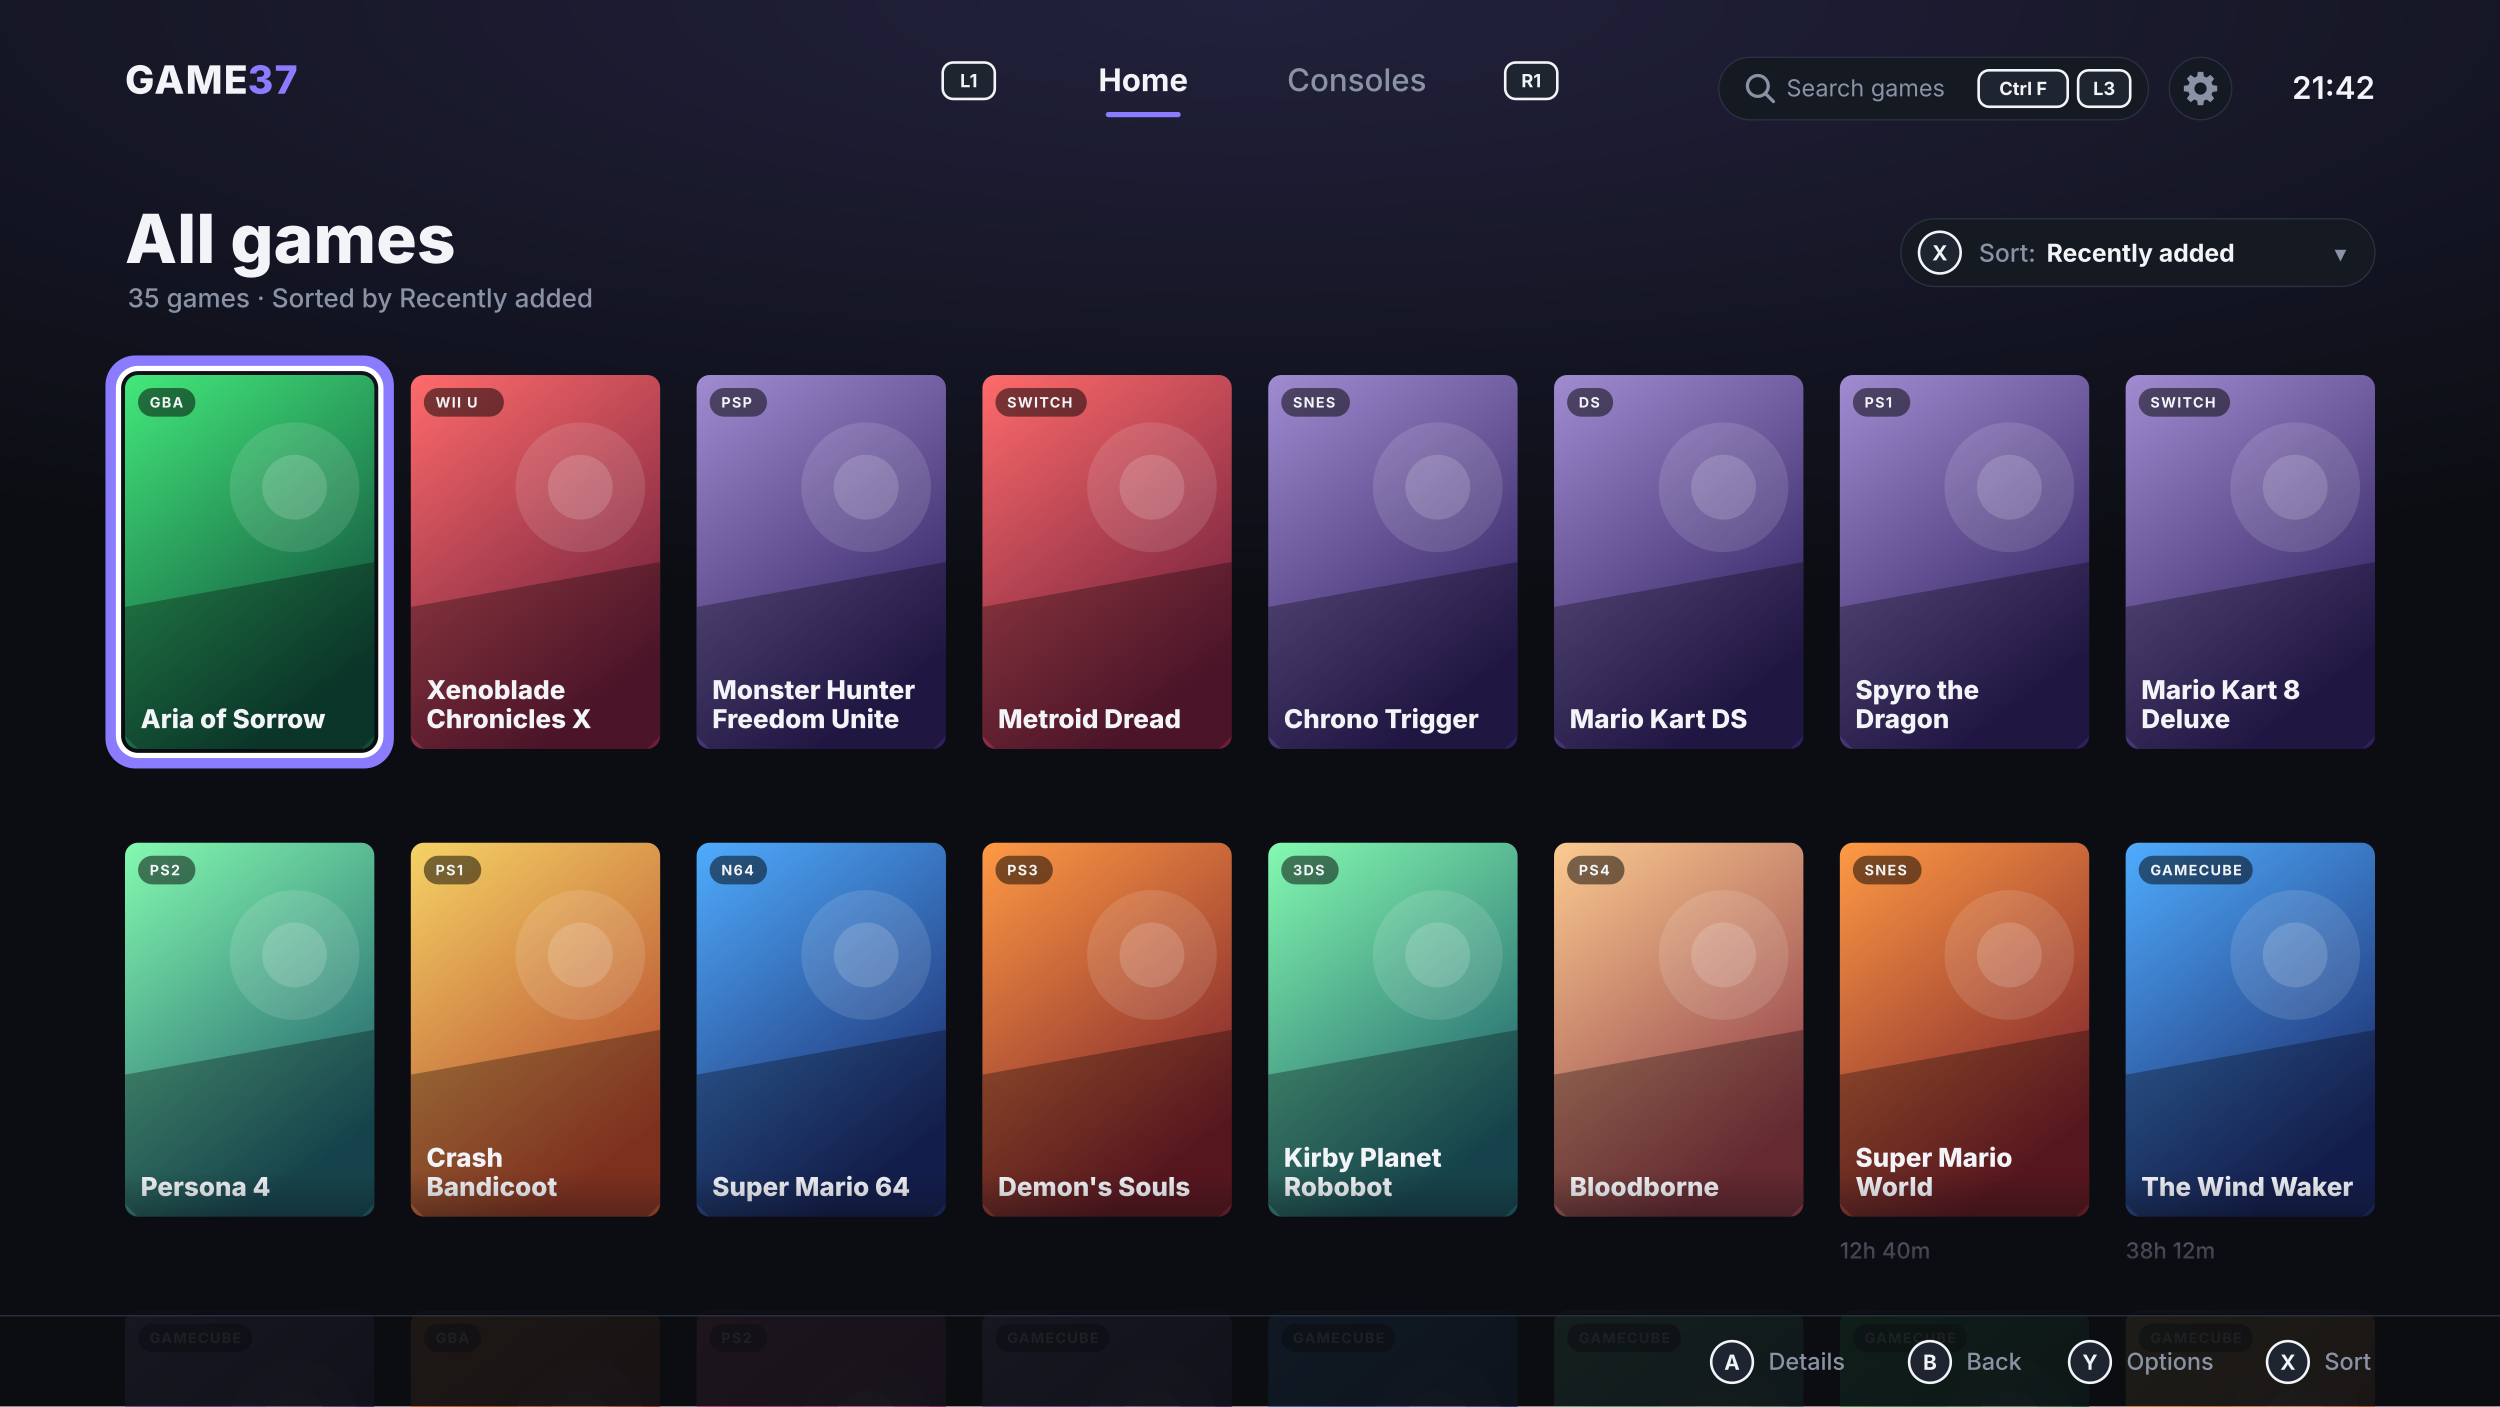
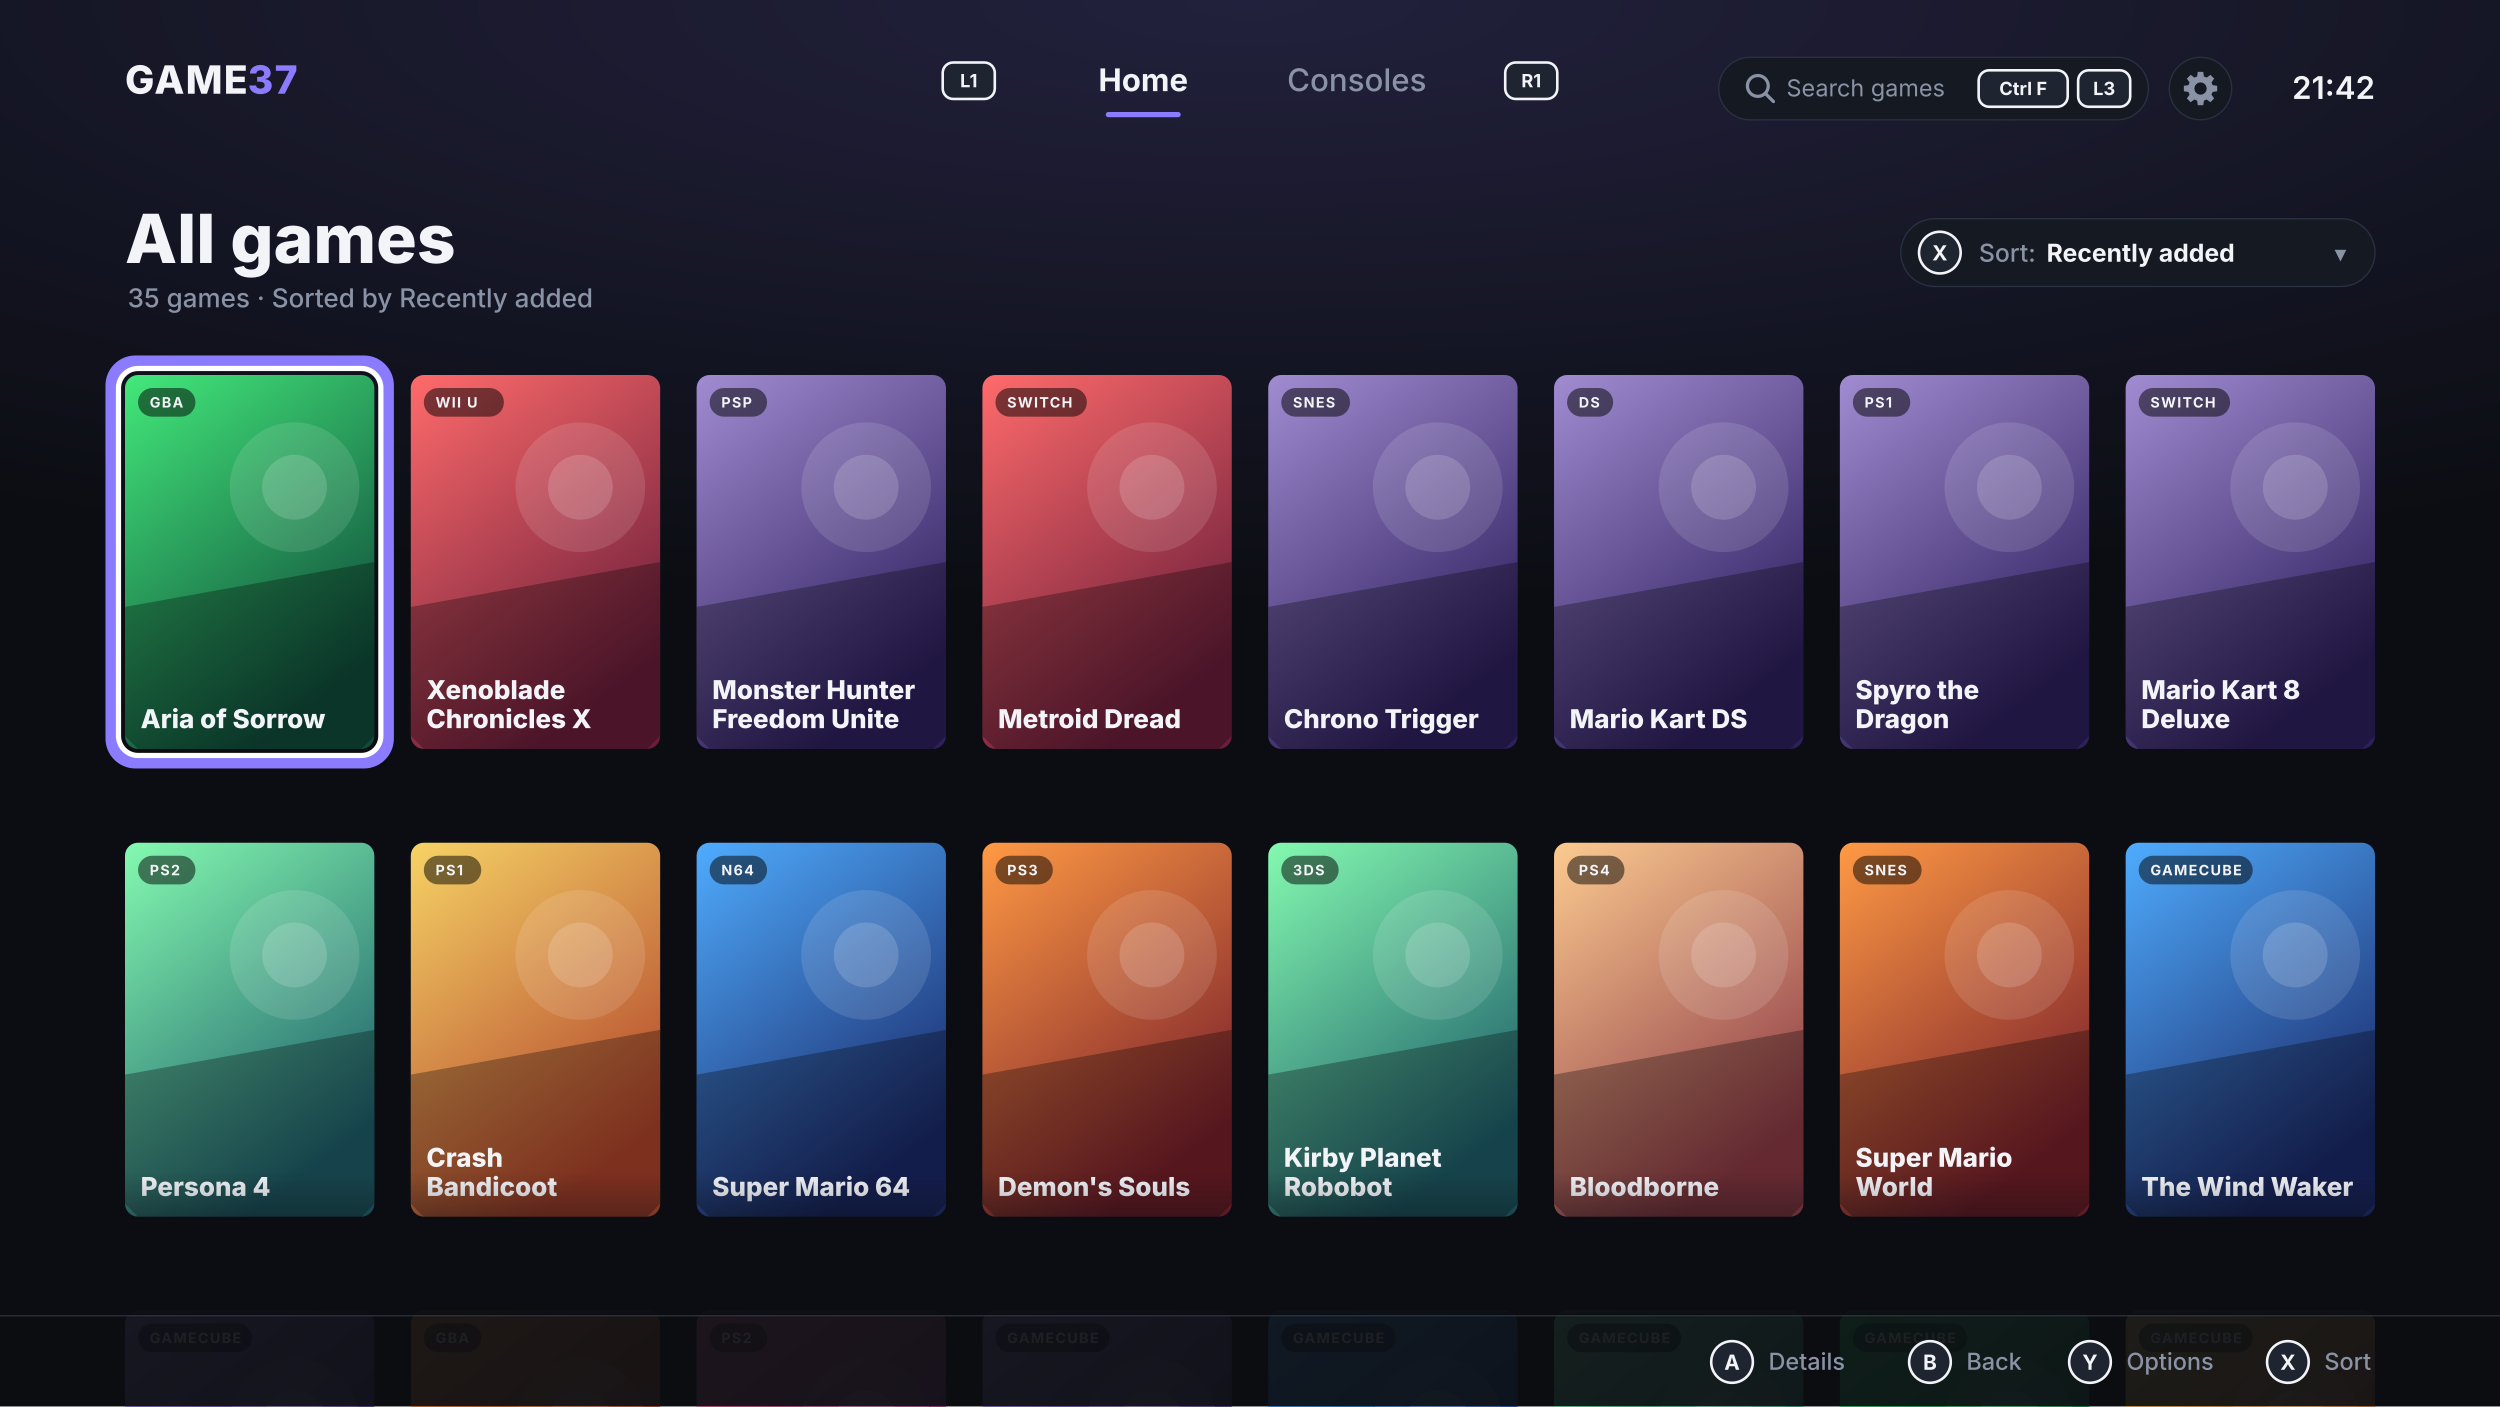
<svg xmlns="http://www.w3.org/2000/svg" width="1920" height="1080" viewBox="0 0 1920 1080">
  <defs>
    <radialGradient id="rg1" cx="0.5" cy="0" r="0.9">
      <stop offset="0" stop-color="#8B7BFF" stop-opacity="0.18" />
      <stop offset="1" stop-color="#8B7BFF" stop-opacity="0" />
    </radialGradient>
    <linearGradient id="lg2" x1="0" y1="0" x2="0.5" y2="1">
      <stop offset="0" stop-color="#43E97B" stop-opacity="1" />
      <stop offset="1" stop-color="#0F4C3A" stop-opacity="1" />
    </linearGradient>
    <linearGradient id="lg3" x1="0" y1="0" x2="0.5" y2="1">
      <stop offset="0" stop-color="#FF6B6B" stop-opacity="1" />
      <stop offset="1" stop-color="#6B1D3A" stop-opacity="1" />
    </linearGradient>
    <linearGradient id="lg4" x1="0" y1="0" x2="0.5" y2="1">
      <stop offset="0" stop-color="#A18CD1" stop-opacity="1" />
      <stop offset="1" stop-color="#2E1F5E" stop-opacity="1" />
    </linearGradient>
    <linearGradient id="lg5" x1="0" y1="0" x2="0.5" y2="1">
      <stop offset="0" stop-color="#FF6B6B" stop-opacity="1" />
      <stop offset="1" stop-color="#6B1D3A" stop-opacity="1" />
    </linearGradient>
    <linearGradient id="lg6" x1="0" y1="0" x2="0.5" y2="1">
      <stop offset="0" stop-color="#A18CD1" stop-opacity="1" />
      <stop offset="1" stop-color="#2E1F5E" stop-opacity="1" />
    </linearGradient>
    <linearGradient id="lg7" x1="0" y1="0" x2="0.5" y2="1">
      <stop offset="0" stop-color="#A18CD1" stop-opacity="1" />
      <stop offset="1" stop-color="#2E1F5E" stop-opacity="1" />
    </linearGradient>
    <linearGradient id="lg8" x1="0" y1="0" x2="0.5" y2="1">
      <stop offset="0" stop-color="#A18CD1" stop-opacity="1" />
      <stop offset="1" stop-color="#2E1F5E" stop-opacity="1" />
    </linearGradient>
    <linearGradient id="lg9" x1="0" y1="0" x2="0.5" y2="1">
      <stop offset="0" stop-color="#A18CD1" stop-opacity="1" />
      <stop offset="1" stop-color="#2E1F5E" stop-opacity="1" />
    </linearGradient>
    <linearGradient id="lg10" x1="0" y1="0" x2="0.5" y2="1">
      <stop offset="0" stop-color="#84FAB0" stop-opacity="1" />
      <stop offset="1" stop-color="#1F5F6B" stop-opacity="1" />
    </linearGradient>
    <linearGradient id="lg11" x1="0" y1="0" x2="0.5" y2="1">
      <stop offset="0" stop-color="#F6D365" stop-opacity="1" />
      <stop offset="1" stop-color="#B3452C" stop-opacity="1" />
    </linearGradient>
    <linearGradient id="lg12" x1="0" y1="0" x2="0.5" y2="1">
      <stop offset="0" stop-color="#4FACFE" stop-opacity="1" />
      <stop offset="1" stop-color="#1B2A6B" stop-opacity="1" />
    </linearGradient>
    <linearGradient id="lg13" x1="0" y1="0" x2="0.5" y2="1">
      <stop offset="0" stop-color="#FF9A44" stop-opacity="1" />
      <stop offset="1" stop-color="#7A1F2B" stop-opacity="1" />
    </linearGradient>
    <linearGradient id="lg14" x1="0" y1="0" x2="0.5" y2="1">
      <stop offset="0" stop-color="#84FAB0" stop-opacity="1" />
      <stop offset="1" stop-color="#1F5F6B" stop-opacity="1" />
    </linearGradient>
    <linearGradient id="lg15" x1="0" y1="0" x2="0.5" y2="1">
      <stop offset="0" stop-color="#FCCB90" stop-opacity="1" />
      <stop offset="1" stop-color="#8E3B46" stop-opacity="1" />
    </linearGradient>
    <linearGradient id="lg16" x1="0" y1="0" x2="0.5" y2="1">
      <stop offset="0" stop-color="#FF9A44" stop-opacity="1" />
      <stop offset="1" stop-color="#7A1F2B" stop-opacity="1" />
    </linearGradient>
    <linearGradient id="lg17" x1="0" y1="0" x2="0.5" y2="1">
      <stop offset="0" stop-color="#4FACFE" stop-opacity="1" />
      <stop offset="1" stop-color="#1B2A6B" stop-opacity="1" />
    </linearGradient>
    <linearGradient id="lg18" x1="0" y1="0" x2="0.5" y2="1">
      <stop offset="0" stop-color="#A18CD1" stop-opacity="1" />
      <stop offset="1" stop-color="#2E1F5E" stop-opacity="1" />
    </linearGradient>
    <linearGradient id="lg19" x1="0" y1="0" x2="0.5" y2="1">
      <stop offset="0" stop-color="#FF9A44" stop-opacity="1" />
      <stop offset="1" stop-color="#7A1F2B" stop-opacity="1" />
    </linearGradient>
    <linearGradient id="lg20" x1="0" y1="0" x2="0.5" y2="1">
      <stop offset="0" stop-color="#FA709A" stop-opacity="1" />
      <stop offset="1" stop-color="#5B2C83" stop-opacity="1" />
    </linearGradient>
    <linearGradient id="lg21" x1="0" y1="0" x2="0.5" y2="1">
      <stop offset="0" stop-color="#A18CD1" stop-opacity="1" />
      <stop offset="1" stop-color="#2E1F5E" stop-opacity="1" />
    </linearGradient>
    <linearGradient id="lg22" x1="0" y1="0" x2="0.5" y2="1">
      <stop offset="0" stop-color="#4FACFE" stop-opacity="1" />
      <stop offset="1" stop-color="#1B2A6B" stop-opacity="1" />
    </linearGradient>
    <linearGradient id="lg23" x1="0" y1="0" x2="0.5" y2="1">
      <stop offset="0" stop-color="#84FAB0" stop-opacity="1" />
      <stop offset="1" stop-color="#1F5F6B" stop-opacity="1" />
    </linearGradient>
    <linearGradient id="lg24" x1="0" y1="0" x2="0.5" y2="1">
      <stop offset="0" stop-color="#43E97B" stop-opacity="1" />
      <stop offset="1" stop-color="#0F4C3A" stop-opacity="1" />
    </linearGradient>
    <linearGradient id="lg25" x1="0" y1="0" x2="0.5" y2="1">
      <stop offset="0" stop-color="#F6D365" stop-opacity="1" />
      <stop offset="1" stop-color="#B3452C" stop-opacity="1" />
    </linearGradient>
    <linearGradient id="lg26" x1="0" y1="0" x2="0" y2="1">
      <stop offset="0" stop-color="#0B0D12" stop-opacity="0" />
      <stop offset="1" stop-color="#0B0D12" stop-opacity="1" />
    </linearGradient>
  </defs>
  <rect x="0.0" y="0.0" width="1920.0" height="1080.0" rx="0" fill="#0B0D12" fill-opacity="1" />
  <rect x="0.0" y="0.0" width="1920.0" height="520.0" rx="0" fill="url(#rg1)" fill-opacity="1" />
  <text x="96" y="72" font-family="Inter, 'Helvetica Neue', Arial, sans-serif" font-size="30" font-weight="800" fill="#F2F4F8" letter-spacing="1">GAME<tspan fill="#8B7BFF">37</tspan>
  </text>
  <rect x="724.0" y="48.0" width="40.0" height="28.0" rx="8" fill="#1F2431" fill-opacity="1" stroke="#F2F4F8" stroke-width="2" />
  <text x="744.0" y="67.0" font-family="Inter, 'Helvetica Neue', Arial, sans-serif" font-size="14" font-weight="700" fill="#F2F4F8" fill-opacity="1" text-anchor="middle" letter-spacing="0">L1</text>
  <rect x="1156.0" y="48.0" width="40.0" height="28.0" rx="8" fill="#1F2431" fill-opacity="1" stroke="#F2F4F8" stroke-width="2" />
  <text x="1176.0" y="67.0" font-family="Inter, 'Helvetica Neue', Arial, sans-serif" font-size="14" font-weight="700" fill="#F2F4F8" fill-opacity="1" text-anchor="middle" letter-spacing="0">R1</text>
  <text x="878.0" y="70.0" font-family="Inter, 'Helvetica Neue', Arial, sans-serif" font-size="24" font-weight="700" fill="#F2F4F8" fill-opacity="1" text-anchor="middle" letter-spacing="0">Home</text>
  <rect x="849.2" y="86.0" width="57.6" height="4.0" rx="2" fill="#8B7BFF" fill-opacity="1" />
  <text x="1042.0" y="70.0" font-family="Inter, 'Helvetica Neue', Arial, sans-serif" font-size="24" font-weight="500" fill="#8A93A6" fill-opacity="1" text-anchor="middle" letter-spacing="0">Consoles</text>
  <rect x="1320.0" y="44.0" width="330.0" height="48.0" rx="24" fill="#151922" fill-opacity="1" stroke="#2A3142" stroke-width="1" />
  <circle cx="1350.0" cy="66.0" r="8.0" fill="none" fill-opacity="1" stroke="#8A93A6" stroke-width="2.5" />
  <line x1="1356" y1="72" x2="1362" y2="78" stroke="#8A93A6" stroke-width="2.5" stroke-linecap="round" />
  <text x="1372.0" y="74.0" font-family="Inter, 'Helvetica Neue', Arial, sans-serif" font-size="18" font-weight="400" fill="#8A93A6" fill-opacity="1" text-anchor="start" letter-spacing="0">Search games</text>
  <rect x="1596.0" y="54.0" width="40.0" height="28.0" rx="8" fill="#1F2431" fill-opacity="1" stroke="#F2F4F8" stroke-width="2" />
  <text x="1616.0" y="73.0" font-family="Inter, 'Helvetica Neue', Arial, sans-serif" font-size="14" font-weight="700" fill="#F2F4F8" fill-opacity="1" text-anchor="middle" letter-spacing="0">L3</text>
  <rect x="1519.6" y="54.0" width="68.4" height="28.0" rx="8" fill="#1F2431" fill-opacity="1" stroke="#F2F4F8" stroke-width="2" />
  <text x="1553.8" y="73.0" font-family="Inter, 'Helvetica Neue', Arial, sans-serif" font-size="14" font-weight="700" fill="#F2F4F8" fill-opacity="1" text-anchor="middle" letter-spacing="0">Ctrl F</text>
  <circle cx="1690.0" cy="68.0" r="24.0" fill="#151922" fill-opacity="1" stroke="#2A3142" stroke-width="1" />
  <polygon points="1699.3,65.4 1702.8,65.9 1702.8,70.1 1699.3,70.6 1698.4,72.7 1700.5,75.6 1697.6,78.5 1694.7,76.4 1692.6,77.3 1692.1,80.8 1687.9,80.8 1687.4,77.3 1685.3,76.4 1682.4,78.5 1679.5,75.6 1681.6,72.7 1680.7,70.6 1677.2,70.1 1677.2,65.9 1680.7,65.4 1681.6,63.3 1679.5,60.4 1682.4,57.5 1685.3,59.6 1687.4,58.7 1687.9,55.2 1692.1,55.2 1692.6,58.7 1694.7,59.6 1697.6,57.5 1700.5,60.4 1698.4,63.3" fill="#8A93A6" />
  <circle cx="1690.0" cy="68.0" r="4.7" fill="#151922" fill-opacity="1" />
  <text x="1824.0" y="76.0" font-family="Inter, 'Helvetica Neue', Arial, sans-serif" font-size="24" font-weight="600" fill="#F2F4F8" fill-opacity="1" text-anchor="end" letter-spacing="0">21:42</text>
  <text x="96.0" y="202.0" font-family="Inter, 'Helvetica Neue', Arial, sans-serif" font-size="52" font-weight="800" fill="#F2F4F8" fill-opacity="1" text-anchor="start" letter-spacing="0">All games</text>
  <text x="98.0" y="236.0" font-family="Inter, 'Helvetica Neue', Arial, sans-serif" font-size="20" font-weight="500" fill="#8A93A6" fill-opacity="1" text-anchor="start" letter-spacing="0">35 games  ·  Sorted by Recently added</text>
  <rect x="1459.8" y="168.0" width="364.2" height="52.0" rx="26" fill="#151922" fill-opacity="1" stroke="#2A3142" stroke-width="1" />
  <circle cx="1489.8" cy="194.0" r="16.0" fill="#1F2431" fill-opacity="1" stroke="#F2F4F8" stroke-width="2" />
  <text x="1489.8" y="200.0" font-family="Inter, 'Helvetica Neue', Arial, sans-serif" font-size="16" font-weight="700" fill="#F2F4F8" fill-opacity="1" text-anchor="middle" letter-spacing="0">X</text>
  <text x="1519.8" y="201.0" font-family="Inter, 'Helvetica Neue', Arial, sans-serif" font-size="19" font-weight="500" fill="#8A93A6" fill-opacity="1" text-anchor="start" letter-spacing="0">Sort:</text>
  <text x="1571.8" y="201.0" font-family="Inter, 'Helvetica Neue', Arial, sans-serif" font-size="19" font-weight="700" fill="#F2F4F8" fill-opacity="1" text-anchor="start" letter-spacing="0">Recently added</text>
  <text x="1802.0" y="201.0" font-family="Inter, 'Helvetica Neue', Arial, sans-serif" font-size="18" font-weight="700" fill="#8A93A6" fill-opacity="1" text-anchor="end" letter-spacing="0">▾</text>
  <rect x="86.0" y="278.0" width="211.5" height="307.2" rx="18" fill="none" fill-opacity="0.4" stroke="#8B7BFF" stroke-width="10" />
  <rect x="91.0" y="283.0" width="201.5" height="297.2" rx="15" fill="none" fill-opacity="1" stroke="#FFFFFF" stroke-width="4" />
  <rect x="96.0" y="288.0" width="191.5" height="287.2" rx="10" fill="url(#lg2)" fill-opacity="1" />
  <circle cx="226.2" cy="374.2" r="49.8" fill="#FFFFFF" fill-opacity="0.12" />
  <circle cx="226.2" cy="374.2" r="24.9" fill="#FFFFFF" fill-opacity="0.16" />
  <polygon points="96.0,466.1 287.5,431.6 287.5,565.2 277.5,575.2 106.0,575.2 96.0,565.2" fill="#000000" fill-opacity=".3" />
  <text x="108.0" y="559.2" font-family="Inter, 'Helvetica Neue', Arial, sans-serif" font-size="20" font-weight="800" fill="#F2F4F8" fill-opacity="1" text-anchor="start" letter-spacing="0">Aria of Sorrow</text>
  <rect x="106.0" y="298.0" width="44.1" height="22.0" rx="11" fill="#000000" fill-opacity="0.5" />
  <text x="115.0" y="313.0" font-family="Inter, 'Helvetica Neue', Arial, sans-serif" font-size="11" font-weight="700" fill="#F2F4F8" fill-opacity="1" text-anchor="start" letter-spacing="1">GBA</text>
  <rect x="315.5" y="288.0" width="191.5" height="287.2" rx="10" fill="url(#lg3)" fill-opacity="1" />
  <circle cx="445.7" cy="374.2" r="49.8" fill="#FFFFFF" fill-opacity="0.12" />
  <circle cx="445.7" cy="374.2" r="24.9" fill="#FFFFFF" fill-opacity="0.16" />
  <polygon points="315.5,466.1 507.0,431.6 507.0,565.2 497.0,575.2 325.5,575.2 315.5,565.2" fill="#000000" fill-opacity=".3" />
  <text x="327.5" y="536.9" font-family="Inter, 'Helvetica Neue', Arial, sans-serif" font-size="20" font-weight="800" fill="#F2F4F8" fill-opacity="1" text-anchor="start" letter-spacing="0">Xenoblade</text>
  <text x="327.5" y="559.2" font-family="Inter, 'Helvetica Neue', Arial, sans-serif" font-size="20" font-weight="800" fill="#F2F4F8" fill-opacity="1" text-anchor="start" letter-spacing="0">Chronicles X</text>
  <rect x="325.5" y="298.0" width="61.5" height="22.0" rx="11" fill="#000000" fill-opacity="0.5" />
  <text x="334.5" y="313.0" font-family="Inter, 'Helvetica Neue', Arial, sans-serif" font-size="11" font-weight="700" fill="#F2F4F8" fill-opacity="1" text-anchor="start" letter-spacing="1">WII U</text>
  <rect x="535.0" y="288.0" width="191.5" height="287.2" rx="10" fill="url(#lg4)" fill-opacity="1" />
  <circle cx="665.2" cy="374.2" r="49.8" fill="#FFFFFF" fill-opacity="0.12" />
  <circle cx="665.2" cy="374.2" r="24.9" fill="#FFFFFF" fill-opacity="0.16" />
  <polygon points="535.0,466.1 726.5,431.6 726.5,565.2 716.5,575.2 545.0,575.2 535.0,565.2" fill="#000000" fill-opacity=".3" />
  <text x="547.0" y="536.9" font-family="Inter, 'Helvetica Neue', Arial, sans-serif" font-size="20" font-weight="800" fill="#F2F4F8" fill-opacity="1" text-anchor="start" letter-spacing="0">Monster Hunter</text>
  <text x="547.0" y="559.2" font-family="Inter, 'Helvetica Neue', Arial, sans-serif" font-size="20" font-weight="800" fill="#F2F4F8" fill-opacity="1" text-anchor="start" letter-spacing="0">Freedom Unite</text>
  <rect x="545.0" y="298.0" width="44.1" height="22.0" rx="11" fill="#000000" fill-opacity="0.5" />
  <text x="554.0" y="313.0" font-family="Inter, 'Helvetica Neue', Arial, sans-serif" font-size="11" font-weight="700" fill="#F2F4F8" fill-opacity="1" text-anchor="start" letter-spacing="1">PSP</text>
  <rect x="754.5" y="288.0" width="191.5" height="287.2" rx="10" fill="url(#lg5)" fill-opacity="1" />
  <circle cx="884.7" cy="374.2" r="49.8" fill="#FFFFFF" fill-opacity="0.12" />
  <circle cx="884.7" cy="374.2" r="24.9" fill="#FFFFFF" fill-opacity="0.16" />
  <polygon points="754.5,466.1 946.0,431.6 946.0,565.2 936.0,575.2 764.5,575.2 754.5,565.2" fill="#000000" fill-opacity=".3" />
  <text x="766.5" y="559.2" font-family="Inter, 'Helvetica Neue', Arial, sans-serif" font-size="20" font-weight="800" fill="#F2F4F8" fill-opacity="1" text-anchor="start" letter-spacing="0">Metroid Dread</text>
  <rect x="764.5" y="298.0" width="70.2" height="22.0" rx="11" fill="#000000" fill-opacity="0.5" />
  <text x="773.5" y="313.0" font-family="Inter, 'Helvetica Neue', Arial, sans-serif" font-size="11" font-weight="700" fill="#F2F4F8" fill-opacity="1" text-anchor="start" letter-spacing="1">SWITCH</text>
  <rect x="974.0" y="288.0" width="191.5" height="287.2" rx="10" fill="url(#lg6)" fill-opacity="1" />
  <circle cx="1104.2" cy="374.2" r="49.8" fill="#FFFFFF" fill-opacity="0.12" />
  <circle cx="1104.2" cy="374.2" r="24.9" fill="#FFFFFF" fill-opacity="0.16" />
  <polygon points="974.0,466.1 1165.5,431.6 1165.5,565.2 1155.5,575.2 984.0,575.2 974.0,565.2" fill="#000000" fill-opacity=".3" />
  <text x="986.0" y="559.2" font-family="Inter, 'Helvetica Neue', Arial, sans-serif" font-size="20" font-weight="800" fill="#F2F4F8" fill-opacity="1" text-anchor="start" letter-spacing="0">Chrono Trigger</text>
  <rect x="984.0" y="298.0" width="52.8" height="22.0" rx="11" fill="#000000" fill-opacity="0.5" />
  <text x="993.0" y="313.0" font-family="Inter, 'Helvetica Neue', Arial, sans-serif" font-size="11" font-weight="700" fill="#F2F4F8" fill-opacity="1" text-anchor="start" letter-spacing="1">SNES</text>
  <rect x="1193.5" y="288.0" width="191.5" height="287.2" rx="10" fill="url(#lg7)" fill-opacity="1" />
  <circle cx="1323.7" cy="374.2" r="49.8" fill="#FFFFFF" fill-opacity="0.12" />
  <circle cx="1323.7" cy="374.2" r="24.9" fill="#FFFFFF" fill-opacity="0.16" />
  <polygon points="1193.5,466.1 1385.0,431.6 1385.0,565.2 1375.0,575.2 1203.5,575.2 1193.5,565.2" fill="#000000" fill-opacity=".3" />
  <text x="1205.5" y="559.2" font-family="Inter, 'Helvetica Neue', Arial, sans-serif" font-size="20" font-weight="800" fill="#F2F4F8" fill-opacity="1" text-anchor="start" letter-spacing="0">Mario Kart DS</text>
  <rect x="1203.5" y="298.0" width="35.4" height="22.0" rx="11" fill="#000000" fill-opacity="0.5" />
  <text x="1212.5" y="313.0" font-family="Inter, 'Helvetica Neue', Arial, sans-serif" font-size="11" font-weight="700" fill="#F2F4F8" fill-opacity="1" text-anchor="start" letter-spacing="1">DS</text>
  <rect x="1413.0" y="288.0" width="191.5" height="287.2" rx="10" fill="url(#lg8)" fill-opacity="1" />
  <circle cx="1543.2" cy="374.2" r="49.8" fill="#FFFFFF" fill-opacity="0.12" />
  <circle cx="1543.2" cy="374.2" r="24.9" fill="#FFFFFF" fill-opacity="0.16" />
  <polygon points="1413.0,466.1 1604.5,431.6 1604.5,565.2 1594.5,575.2 1423.0,575.2 1413.0,565.2" fill="#000000" fill-opacity=".3" />
  <text x="1425.0" y="536.9" font-family="Inter, 'Helvetica Neue', Arial, sans-serif" font-size="20" font-weight="800" fill="#F2F4F8" fill-opacity="1" text-anchor="start" letter-spacing="0">Spyro the</text>
  <text x="1425.0" y="559.2" font-family="Inter, 'Helvetica Neue', Arial, sans-serif" font-size="20" font-weight="800" fill="#F2F4F8" fill-opacity="1" text-anchor="start" letter-spacing="0">Dragon</text>
  <rect x="1423.0" y="298.0" width="44.1" height="22.0" rx="11" fill="#000000" fill-opacity="0.5" />
  <text x="1432.0" y="313.0" font-family="Inter, 'Helvetica Neue', Arial, sans-serif" font-size="11" font-weight="700" fill="#F2F4F8" fill-opacity="1" text-anchor="start" letter-spacing="1">PS1</text>
  <rect x="1632.5" y="288.0" width="191.5" height="287.2" rx="10" fill="url(#lg9)" fill-opacity="1" />
  <circle cx="1762.7" cy="374.2" r="49.8" fill="#FFFFFF" fill-opacity="0.12" />
  <circle cx="1762.7" cy="374.2" r="24.9" fill="#FFFFFF" fill-opacity="0.16" />
  <polygon points="1632.5,466.1 1824.0,431.6 1824.0,565.2 1814.0,575.2 1642.5,575.2 1632.5,565.2" fill="#000000" fill-opacity=".3" />
  <text x="1644.5" y="536.9" font-family="Inter, 'Helvetica Neue', Arial, sans-serif" font-size="20" font-weight="800" fill="#F2F4F8" fill-opacity="1" text-anchor="start" letter-spacing="0">Mario Kart 8</text>
  <text x="1644.5" y="559.2" font-family="Inter, 'Helvetica Neue', Arial, sans-serif" font-size="20" font-weight="800" fill="#F2F4F8" fill-opacity="1" text-anchor="start" letter-spacing="0">Deluxe</text>
  <rect x="1642.5" y="298.0" width="70.2" height="22.0" rx="11" fill="#000000" fill-opacity="0.5" />
  <text x="1651.5" y="313.0" font-family="Inter, 'Helvetica Neue', Arial, sans-serif" font-size="11" font-weight="700" fill="#F2F4F8" fill-opacity="1" text-anchor="start" letter-spacing="1">SWITCH</text>
  <rect x="96.0" y="647.2" width="191.5" height="287.2" rx="10" fill="url(#lg10)" fill-opacity="1" />
  <circle cx="226.2" cy="733.4" r="49.8" fill="#FFFFFF" fill-opacity="0.12" />
  <circle cx="226.2" cy="733.4" r="24.9" fill="#FFFFFF" fill-opacity="0.16" />
  <polygon points="96.0,825.3 287.5,790.9 287.5,924.5 277.5,934.5 106.0,934.5 96.0,924.5" fill="#000000" fill-opacity=".3" />
  <text x="108.0" y="918.5" font-family="Inter, 'Helvetica Neue', Arial, sans-serif" font-size="20" font-weight="800" fill="#F2F4F8" fill-opacity="1" text-anchor="start" letter-spacing="0">Persona 4</text>
  <rect x="106.0" y="657.2" width="44.1" height="22.0" rx="11" fill="#000000" fill-opacity="0.5" />
  <text x="115.0" y="672.2" font-family="Inter, 'Helvetica Neue', Arial, sans-serif" font-size="11" font-weight="700" fill="#F2F4F8" fill-opacity="1" text-anchor="start" letter-spacing="1">PS2</text>
  <rect x="315.5" y="647.2" width="191.5" height="287.2" rx="10" fill="url(#lg11)" fill-opacity="1" />
  <circle cx="445.7" cy="733.4" r="49.8" fill="#FFFFFF" fill-opacity="0.12" />
  <circle cx="445.7" cy="733.4" r="24.9" fill="#FFFFFF" fill-opacity="0.16" />
  <polygon points="315.5,825.3 507.0,790.9 507.0,924.5 497.0,934.5 325.5,934.5 315.5,924.5" fill="#000000" fill-opacity=".3" />
  <text x="327.5" y="896.1" font-family="Inter, 'Helvetica Neue', Arial, sans-serif" font-size="20" font-weight="800" fill="#F2F4F8" fill-opacity="1" text-anchor="start" letter-spacing="0">Crash</text>
  <text x="327.5" y="918.5" font-family="Inter, 'Helvetica Neue', Arial, sans-serif" font-size="20" font-weight="800" fill="#F2F4F8" fill-opacity="1" text-anchor="start" letter-spacing="0">Bandicoot</text>
  <rect x="325.5" y="657.2" width="44.1" height="22.0" rx="11" fill="#000000" fill-opacity="0.5" />
  <text x="334.5" y="672.2" font-family="Inter, 'Helvetica Neue', Arial, sans-serif" font-size="11" font-weight="700" fill="#F2F4F8" fill-opacity="1" text-anchor="start" letter-spacing="1">PS1</text>
  <rect x="535.0" y="647.2" width="191.5" height="287.2" rx="10" fill="url(#lg12)" fill-opacity="1" />
  <circle cx="665.2" cy="733.4" r="49.8" fill="#FFFFFF" fill-opacity="0.12" />
  <circle cx="665.2" cy="733.4" r="24.9" fill="#FFFFFF" fill-opacity="0.16" />
  <polygon points="535.0,825.3 726.5,790.9 726.5,924.5 716.5,934.5 545.0,934.5 535.0,924.5" fill="#000000" fill-opacity=".3" />
  <text x="547.0" y="918.5" font-family="Inter, 'Helvetica Neue', Arial, sans-serif" font-size="20" font-weight="800" fill="#F2F4F8" fill-opacity="1" text-anchor="start" letter-spacing="0">Super Mario 64</text>
  <rect x="545.0" y="657.2" width="44.1" height="22.0" rx="11" fill="#000000" fill-opacity="0.5" />
  <text x="554.0" y="672.2" font-family="Inter, 'Helvetica Neue', Arial, sans-serif" font-size="11" font-weight="700" fill="#F2F4F8" fill-opacity="1" text-anchor="start" letter-spacing="1">N64</text>
  <rect x="754.5" y="647.2" width="191.5" height="287.2" rx="10" fill="url(#lg13)" fill-opacity="1" />
  <circle cx="884.7" cy="733.4" r="49.8" fill="#FFFFFF" fill-opacity="0.12" />
  <circle cx="884.7" cy="733.4" r="24.9" fill="#FFFFFF" fill-opacity="0.16" />
  <polygon points="754.5,825.3 946.0,790.9 946.0,924.5 936.0,934.5 764.5,934.5 754.5,924.5" fill="#000000" fill-opacity=".3" />
  <text x="766.5" y="918.5" font-family="Inter, 'Helvetica Neue', Arial, sans-serif" font-size="20" font-weight="800" fill="#F2F4F8" fill-opacity="1" text-anchor="start" letter-spacing="0">Demon's Souls</text>
  <rect x="764.5" y="657.2" width="44.1" height="22.0" rx="11" fill="#000000" fill-opacity="0.5" />
  <text x="773.5" y="672.2" font-family="Inter, 'Helvetica Neue', Arial, sans-serif" font-size="11" font-weight="700" fill="#F2F4F8" fill-opacity="1" text-anchor="start" letter-spacing="1">PS3</text>
  <rect x="974.0" y="647.2" width="191.5" height="287.2" rx="10" fill="url(#lg14)" fill-opacity="1" />
  <circle cx="1104.2" cy="733.4" r="49.8" fill="#FFFFFF" fill-opacity="0.12" />
  <circle cx="1104.2" cy="733.4" r="24.9" fill="#FFFFFF" fill-opacity="0.16" />
  <polygon points="974.0,825.3 1165.5,790.9 1165.5,924.5 1155.5,934.5 984.0,934.5 974.0,924.5" fill="#000000" fill-opacity=".3" />
  <text x="986.0" y="896.1" font-family="Inter, 'Helvetica Neue', Arial, sans-serif" font-size="20" font-weight="800" fill="#F2F4F8" fill-opacity="1" text-anchor="start" letter-spacing="0">Kirby Planet</text>
  <text x="986.0" y="918.5" font-family="Inter, 'Helvetica Neue', Arial, sans-serif" font-size="20" font-weight="800" fill="#F2F4F8" fill-opacity="1" text-anchor="start" letter-spacing="0">Robobot</text>
  <rect x="984.0" y="657.2" width="44.1" height="22.0" rx="11" fill="#000000" fill-opacity="0.5" />
  <text x="993.0" y="672.2" font-family="Inter, 'Helvetica Neue', Arial, sans-serif" font-size="11" font-weight="700" fill="#F2F4F8" fill-opacity="1" text-anchor="start" letter-spacing="1">3DS</text>
  <rect x="1193.5" y="647.2" width="191.5" height="287.2" rx="10" fill="url(#lg15)" fill-opacity="1" />
  <circle cx="1323.7" cy="733.4" r="49.8" fill="#FFFFFF" fill-opacity="0.12" />
  <circle cx="1323.7" cy="733.4" r="24.9" fill="#FFFFFF" fill-opacity="0.16" />
  <polygon points="1193.5,825.3 1385.0,790.9 1385.0,924.5 1375.0,934.5 1203.5,934.5 1193.5,924.5" fill="#000000" fill-opacity=".3" />
  <text x="1205.5" y="918.5" font-family="Inter, 'Helvetica Neue', Arial, sans-serif" font-size="20" font-weight="800" fill="#F2F4F8" fill-opacity="1" text-anchor="start" letter-spacing="0">Bloodborne</text>
  <rect x="1203.5" y="657.2" width="44.1" height="22.0" rx="11" fill="#000000" fill-opacity="0.5" />
  <text x="1212.5" y="672.2" font-family="Inter, 'Helvetica Neue', Arial, sans-serif" font-size="11" font-weight="700" fill="#F2F4F8" fill-opacity="1" text-anchor="start" letter-spacing="1">PS4</text>
  <rect x="1413.0" y="647.2" width="191.5" height="287.2" rx="10" fill="url(#lg16)" fill-opacity="1" />
  <circle cx="1543.2" cy="733.4" r="49.8" fill="#FFFFFF" fill-opacity="0.12" />
  <circle cx="1543.2" cy="733.4" r="24.9" fill="#FFFFFF" fill-opacity="0.16" />
  <polygon points="1413.0,825.3 1604.5,790.9 1604.5,924.5 1594.5,934.5 1423.0,934.5 1413.0,924.5" fill="#000000" fill-opacity=".3" />
  <text x="1425.0" y="896.1" font-family="Inter, 'Helvetica Neue', Arial, sans-serif" font-size="20" font-weight="800" fill="#F2F4F8" fill-opacity="1" text-anchor="start" letter-spacing="0">Super Mario</text>
  <text x="1425.0" y="918.5" font-family="Inter, 'Helvetica Neue', Arial, sans-serif" font-size="20" font-weight="800" fill="#F2F4F8" fill-opacity="1" text-anchor="start" letter-spacing="0">World</text>
  <rect x="1423.0" y="657.2" width="52.8" height="22.0" rx="11" fill="#000000" fill-opacity="0.5" />
  <text x="1432.0" y="672.2" font-family="Inter, 'Helvetica Neue', Arial, sans-serif" font-size="11" font-weight="700" fill="#F2F4F8" fill-opacity="1" text-anchor="start" letter-spacing="1">SNES</text>
-   <text x="1413.0" y="966.5" font-family="Inter, 'Helvetica Neue', Arial, sans-serif" font-size="17" font-weight="500" fill="#8A93A6" fill-opacity="1" text-anchor="start" letter-spacing="0">12h 40m</text>
  <rect x="1632.5" y="647.2" width="191.5" height="287.2" rx="10" fill="url(#lg17)" fill-opacity="1" />
  <circle cx="1762.7" cy="733.4" r="49.8" fill="#FFFFFF" fill-opacity="0.12" />
  <circle cx="1762.7" cy="733.4" r="24.9" fill="#FFFFFF" fill-opacity="0.16" />
  <polygon points="1632.5,825.3 1824.0,790.9 1824.0,924.5 1814.0,934.5 1642.5,934.5 1632.5,924.5" fill="#000000" fill-opacity=".3" />
  <text x="1644.5" y="918.5" font-family="Inter, 'Helvetica Neue', Arial, sans-serif" font-size="20" font-weight="800" fill="#F2F4F8" fill-opacity="1" text-anchor="start" letter-spacing="0">The Wind Waker</text>
  <rect x="1642.5" y="657.2" width="87.6" height="22.0" rx="11" fill="#000000" fill-opacity="0.5" />
  <text x="1651.5" y="672.2" font-family="Inter, 'Helvetica Neue', Arial, sans-serif" font-size="11" font-weight="700" fill="#F2F4F8" fill-opacity="1" text-anchor="start" letter-spacing="1">GAMECUBE</text>
-   <text x="1632.5" y="966.5" font-family="Inter, 'Helvetica Neue', Arial, sans-serif" font-size="17" font-weight="500" fill="#8A93A6" fill-opacity="1" text-anchor="start" letter-spacing="0">38h 12m</text>
  <rect x="96.0" y="1006.5" width="191.5" height="287.2" rx="10" fill="url(#lg18)" fill-opacity="1" />
  <circle cx="226.2" cy="1092.7" r="49.8" fill="#FFFFFF" fill-opacity="0.12" />
  <circle cx="226.2" cy="1092.7" r="24.9" fill="#FFFFFF" fill-opacity="0.16" />
  <polygon points="96.0,1184.6 287.5,1150.1 287.5,1283.8 277.5,1293.8 106.0,1293.8 96.0,1283.8" fill="#000000" fill-opacity=".3" />
  <text x="108.0" y="1277.8" font-family="Inter, 'Helvetica Neue', Arial, sans-serif" font-size="20" font-weight="800" fill="#F2F4F8" fill-opacity="1" text-anchor="start" letter-spacing="0">Metroid Prime</text>
  <rect x="106.0" y="1016.5" width="87.6" height="22.0" rx="11" fill="#000000" fill-opacity="0.5" />
  <text x="115.0" y="1031.5" font-family="Inter, 'Helvetica Neue', Arial, sans-serif" font-size="11" font-weight="700" fill="#F2F4F8" fill-opacity="1" text-anchor="start" letter-spacing="1">GAMECUBE</text>
-   <text x="96.0" y="1325.8" font-family="Inter, 'Helvetica Neue', Arial, sans-serif" font-size="17" font-weight="500" fill="#8A93A6" fill-opacity="1" text-anchor="start" letter-spacing="0">31h 05m</text>
  <rect x="315.5" y="1006.5" width="191.5" height="287.2" rx="10" fill="url(#lg19)" fill-opacity="1" />
  <circle cx="445.7" cy="1092.7" r="49.8" fill="#FFFFFF" fill-opacity="0.12" />
  <circle cx="445.7" cy="1092.7" r="24.9" fill="#FFFFFF" fill-opacity="0.16" />
  <polygon points="315.5,1184.6 507.0,1150.1 507.0,1283.8 497.0,1293.8 325.5,1293.8 315.5,1283.8" fill="#000000" fill-opacity=".3" />
  <text x="327.5" y="1255.3" font-family="Inter, 'Helvetica Neue', Arial, sans-serif" font-size="20" font-weight="800" fill="#F2F4F8" fill-opacity="1" text-anchor="start" letter-spacing="0">Pokémon</text>
  <text x="327.5" y="1277.8" font-family="Inter, 'Helvetica Neue', Arial, sans-serif" font-size="20" font-weight="800" fill="#F2F4F8" fill-opacity="1" text-anchor="start" letter-spacing="0">Emerald</text>
  <rect x="325.5" y="1016.5" width="44.1" height="22.0" rx="11" fill="#000000" fill-opacity="0.5" />
  <text x="334.5" y="1031.5" font-family="Inter, 'Helvetica Neue', Arial, sans-serif" font-size="11" font-weight="700" fill="#F2F4F8" fill-opacity="1" text-anchor="start" letter-spacing="1">GBA</text>
-   <text x="315.5" y="1325.8" font-family="Inter, 'Helvetica Neue', Arial, sans-serif" font-size="17" font-weight="500" fill="#8A93A6" fill-opacity="1" text-anchor="start" letter-spacing="0">54h 20m</text>
  <rect x="535.0" y="1006.5" width="191.5" height="287.2" rx="10" fill="url(#lg20)" fill-opacity="1" />
  <circle cx="665.2" cy="1092.7" r="49.8" fill="#FFFFFF" fill-opacity="0.12" />
  <circle cx="665.2" cy="1092.7" r="24.9" fill="#FFFFFF" fill-opacity="0.16" />
  <polygon points="535.0,1184.6 726.5,1150.1 726.5,1283.8 716.5,1293.8 545.0,1293.8 535.0,1283.8" fill="#000000" fill-opacity=".3" />
  <text x="547.0" y="1277.8" font-family="Inter, 'Helvetica Neue', Arial, sans-serif" font-size="20" font-weight="800" fill="#F2F4F8" fill-opacity="1" text-anchor="start" letter-spacing="0">Gran Turismo 4</text>
  <rect x="545.0" y="1016.5" width="44.1" height="22.0" rx="11" fill="#000000" fill-opacity="0.5" />
  <text x="554.0" y="1031.5" font-family="Inter, 'Helvetica Neue', Arial, sans-serif" font-size="11" font-weight="700" fill="#F2F4F8" fill-opacity="1" text-anchor="start" letter-spacing="1">PS2</text>
-   <text x="535.0" y="1325.8" font-family="Inter, 'Helvetica Neue', Arial, sans-serif" font-size="17" font-weight="500" fill="#8A93A6" fill-opacity="1" text-anchor="start" letter-spacing="0">22h 47m</text>
  <rect x="754.5" y="1006.5" width="191.5" height="287.2" rx="10" fill="url(#lg21)" fill-opacity="1" />
  <circle cx="884.7" cy="1092.7" r="49.8" fill="#FFFFFF" fill-opacity="0.12" />
  <circle cx="884.7" cy="1092.7" r="24.9" fill="#FFFFFF" fill-opacity="0.16" />
  <polygon points="754.5,1184.6 946.0,1150.1 946.0,1283.8 936.0,1293.8 764.5,1293.8 754.5,1283.8" fill="#000000" fill-opacity=".3" />
  <text x="766.5" y="1277.8" font-family="Inter, 'Helvetica Neue', Arial, sans-serif" font-size="20" font-weight="800" fill="#F2F4F8" fill-opacity="1" text-anchor="start" letter-spacing="0">Metroid Prime</text>
  <rect x="764.5" y="1016.5" width="87.6" height="22.0" rx="11" fill="#000000" fill-opacity="0.5" />
  <text x="773.5" y="1031.5" font-family="Inter, 'Helvetica Neue', Arial, sans-serif" font-size="11" font-weight="700" fill="#F2F4F8" fill-opacity="1" text-anchor="start" letter-spacing="1">GAMECUBE</text>
-   <text x="754.5" y="1325.8" font-family="Inter, 'Helvetica Neue', Arial, sans-serif" font-size="17" font-weight="500" fill="#8A93A6" fill-opacity="1" text-anchor="start" letter-spacing="0">31h 05m</text>
  <rect x="974.0" y="1006.5" width="191.5" height="287.2" rx="10" fill="url(#lg22)" fill-opacity="1" />
  <circle cx="1104.2" cy="1092.7" r="49.8" fill="#FFFFFF" fill-opacity="0.12" />
  <circle cx="1104.2" cy="1092.7" r="24.9" fill="#FFFFFF" fill-opacity="0.16" />
  <polygon points="974.0,1184.6 1165.5,1150.1 1165.5,1283.8 1155.5,1293.8 984.0,1293.8 974.0,1283.8" fill="#000000" fill-opacity=".3" />
  <text x="986.0" y="1277.8" font-family="Inter, 'Helvetica Neue', Arial, sans-serif" font-size="20" font-weight="800" fill="#F2F4F8" fill-opacity="1" text-anchor="start" letter-spacing="0">The Wind Waker</text>
  <rect x="984.0" y="1016.5" width="87.6" height="22.0" rx="11" fill="#000000" fill-opacity="0.5" />
  <text x="993.0" y="1031.5" font-family="Inter, 'Helvetica Neue', Arial, sans-serif" font-size="11" font-weight="700" fill="#F2F4F8" fill-opacity="1" text-anchor="start" letter-spacing="1">GAMECUBE</text>
-   <text x="974.0" y="1325.8" font-family="Inter, 'Helvetica Neue', Arial, sans-serif" font-size="17" font-weight="500" fill="#8A93A6" fill-opacity="1" text-anchor="start" letter-spacing="0">38h 12m</text>
  <rect x="1193.5" y="1006.5" width="191.5" height="287.2" rx="10" fill="url(#lg23)" fill-opacity="1" />
  <circle cx="1323.7" cy="1092.7" r="49.8" fill="#FFFFFF" fill-opacity="0.12" />
  <circle cx="1323.7" cy="1092.7" r="24.9" fill="#FFFFFF" fill-opacity="0.16" />
  <polygon points="1193.5,1184.6 1385.0,1150.1 1385.0,1283.8 1375.0,1293.8 1203.5,1293.8 1193.5,1283.8" fill="#000000" fill-opacity=".3" />
  <text x="1205.5" y="1255.3" font-family="Inter, 'Helvetica Neue', Arial, sans-serif" font-size="20" font-weight="800" fill="#F2F4F8" fill-opacity="1" text-anchor="start" letter-spacing="0">Super Mario</text>
  <text x="1205.5" y="1277.8" font-family="Inter, 'Helvetica Neue', Arial, sans-serif" font-size="20" font-weight="800" fill="#F2F4F8" fill-opacity="1" text-anchor="start" letter-spacing="0">Sunshine</text>
  <rect x="1203.5" y="1016.5" width="87.6" height="22.0" rx="11" fill="#000000" fill-opacity="0.5" />
  <text x="1212.5" y="1031.5" font-family="Inter, 'Helvetica Neue', Arial, sans-serif" font-size="11" font-weight="700" fill="#F2F4F8" fill-opacity="1" text-anchor="start" letter-spacing="1">GAMECUBE</text>
-   <text x="1193.5" y="1325.8" font-family="Inter, 'Helvetica Neue', Arial, sans-serif" font-size="17" font-weight="500" fill="#8A93A6" fill-opacity="1" text-anchor="start" letter-spacing="0">19h 30m</text>
  <rect x="1413.0" y="1006.5" width="191.5" height="287.2" rx="10" fill="url(#lg24)" fill-opacity="1" />
  <circle cx="1543.2" cy="1092.7" r="49.8" fill="#FFFFFF" fill-opacity="0.12" />
  <circle cx="1543.2" cy="1092.7" r="24.9" fill="#FFFFFF" fill-opacity="0.16" />
  <polygon points="1413.0,1184.6 1604.5,1150.1 1604.5,1283.8 1594.5,1293.8 1423.0,1293.8 1413.0,1283.8" fill="#000000" fill-opacity=".3" />
  <text x="1425.0" y="1277.8" font-family="Inter, 'Helvetica Neue', Arial, sans-serif" font-size="20" font-weight="800" fill="#F2F4F8" fill-opacity="1" text-anchor="start" letter-spacing="0">Pikmin 2</text>
  <rect x="1423.0" y="1016.5" width="87.6" height="22.0" rx="11" fill="#000000" fill-opacity="0.5" />
  <text x="1432.0" y="1031.5" font-family="Inter, 'Helvetica Neue', Arial, sans-serif" font-size="11" font-weight="700" fill="#F2F4F8" fill-opacity="1" text-anchor="start" letter-spacing="1">GAMECUBE</text>
-   <text x="1413.0" y="1325.8" font-family="Inter, 'Helvetica Neue', Arial, sans-serif" font-size="17" font-weight="500" fill="#8A93A6" fill-opacity="1" text-anchor="start" letter-spacing="0">17h 02m</text>
  <rect x="1632.5" y="1006.5" width="191.5" height="287.2" rx="10" fill="url(#lg25)" fill-opacity="1" />
  <circle cx="1762.7" cy="1092.7" r="49.8" fill="#FFFFFF" fill-opacity="0.12" />
  <circle cx="1762.7" cy="1092.7" r="24.9" fill="#FFFFFF" fill-opacity="0.16" />
  <polygon points="1632.5,1184.6 1824.0,1150.1 1824.0,1283.8 1814.0,1293.8 1642.5,1293.8 1632.5,1283.8" fill="#000000" fill-opacity=".3" />
  <text x="1644.5" y="1255.3" font-family="Inter, 'Helvetica Neue', Arial, sans-serif" font-size="20" font-weight="800" fill="#F2F4F8" fill-opacity="1" text-anchor="start" letter-spacing="0">Thousand-Year</text>
  <text x="1644.5" y="1277.8" font-family="Inter, 'Helvetica Neue', Arial, sans-serif" font-size="20" font-weight="800" fill="#F2F4F8" fill-opacity="1" text-anchor="start" letter-spacing="0">Door</text>
  <rect x="1642.5" y="1016.5" width="87.6" height="22.0" rx="11" fill="#000000" fill-opacity="0.5" />
  <text x="1651.5" y="1031.5" font-family="Inter, 'Helvetica Neue', Arial, sans-serif" font-size="11" font-weight="700" fill="#F2F4F8" fill-opacity="1" text-anchor="start" letter-spacing="1">GAMECUBE</text>
-   <text x="1632.5" y="1325.8" font-family="Inter, 'Helvetica Neue', Arial, sans-serif" font-size="17" font-weight="500" fill="#8A93A6" fill-opacity="1" text-anchor="start" letter-spacing="0">15h 48m</text>
  <rect x="0.0" y="900.0" width="1920.0" height="110.0" rx="0" fill="url(#lg26)" fill-opacity="1" />
  <rect x="0.0" y="1010.0" width="1920.0" height="70.0" rx="0" fill="#0B0D12" fill-opacity="0.92" />
  <rect x="0.0" y="1010.0" width="1920.0" height="1.0" rx="0" fill="#2A3142" fill-opacity="1" />
  <text x="1785.1" y="1052.0" font-family="Inter, 'Helvetica Neue', Arial, sans-serif" font-size="18" font-weight="500" fill="#8A93A6" fill-opacity="1" text-anchor="start" letter-spacing="0">Sort</text>
  <circle cx="1757.1" cy="1046.0" r="16.0" fill="#1F2431" fill-opacity="1" stroke="#F2F4F8" stroke-width="2" />
  <text x="1757.1" y="1052.0" font-family="Inter, 'Helvetica Neue', Arial, sans-serif" font-size="16" font-weight="700" fill="#F2F4F8" fill-opacity="1" text-anchor="middle" letter-spacing="0">X</text>
  <text x="1633.1" y="1052.0" font-family="Inter, 'Helvetica Neue', Arial, sans-serif" font-size="18" font-weight="500" fill="#8A93A6" fill-opacity="1" text-anchor="start" letter-spacing="0">Options</text>
  <circle cx="1605.1" cy="1046.0" r="16.0" fill="#1F2431" fill-opacity="1" stroke="#F2F4F8" stroke-width="2" />
  <text x="1605.1" y="1052.0" font-family="Inter, 'Helvetica Neue', Arial, sans-serif" font-size="16" font-weight="700" fill="#F2F4F8" fill-opacity="1" text-anchor="middle" letter-spacing="0">Y</text>
  <text x="1510.2" y="1052.0" font-family="Inter, 'Helvetica Neue', Arial, sans-serif" font-size="18" font-weight="500" fill="#8A93A6" fill-opacity="1" text-anchor="start" letter-spacing="0">Back</text>
  <circle cx="1482.2" cy="1046.0" r="16.0" fill="#1F2431" fill-opacity="1" stroke="#F2F4F8" stroke-width="2" />
  <text x="1482.2" y="1052.0" font-family="Inter, 'Helvetica Neue', Arial, sans-serif" font-size="16" font-weight="700" fill="#F2F4F8" fill-opacity="1" text-anchor="middle" letter-spacing="0">B</text>
  <text x="1358.2" y="1052.0" font-family="Inter, 'Helvetica Neue', Arial, sans-serif" font-size="18" font-weight="500" fill="#8A93A6" fill-opacity="1" text-anchor="start" letter-spacing="0">Details</text>
  <circle cx="1330.2" cy="1046.0" r="16.0" fill="#1F2431" fill-opacity="1" stroke="#F2F4F8" stroke-width="2" />
  <text x="1330.2" y="1052.0" font-family="Inter, 'Helvetica Neue', Arial, sans-serif" font-size="16" font-weight="700" fill="#F2F4F8" fill-opacity="1" text-anchor="middle" letter-spacing="0">A</text>
</svg>
